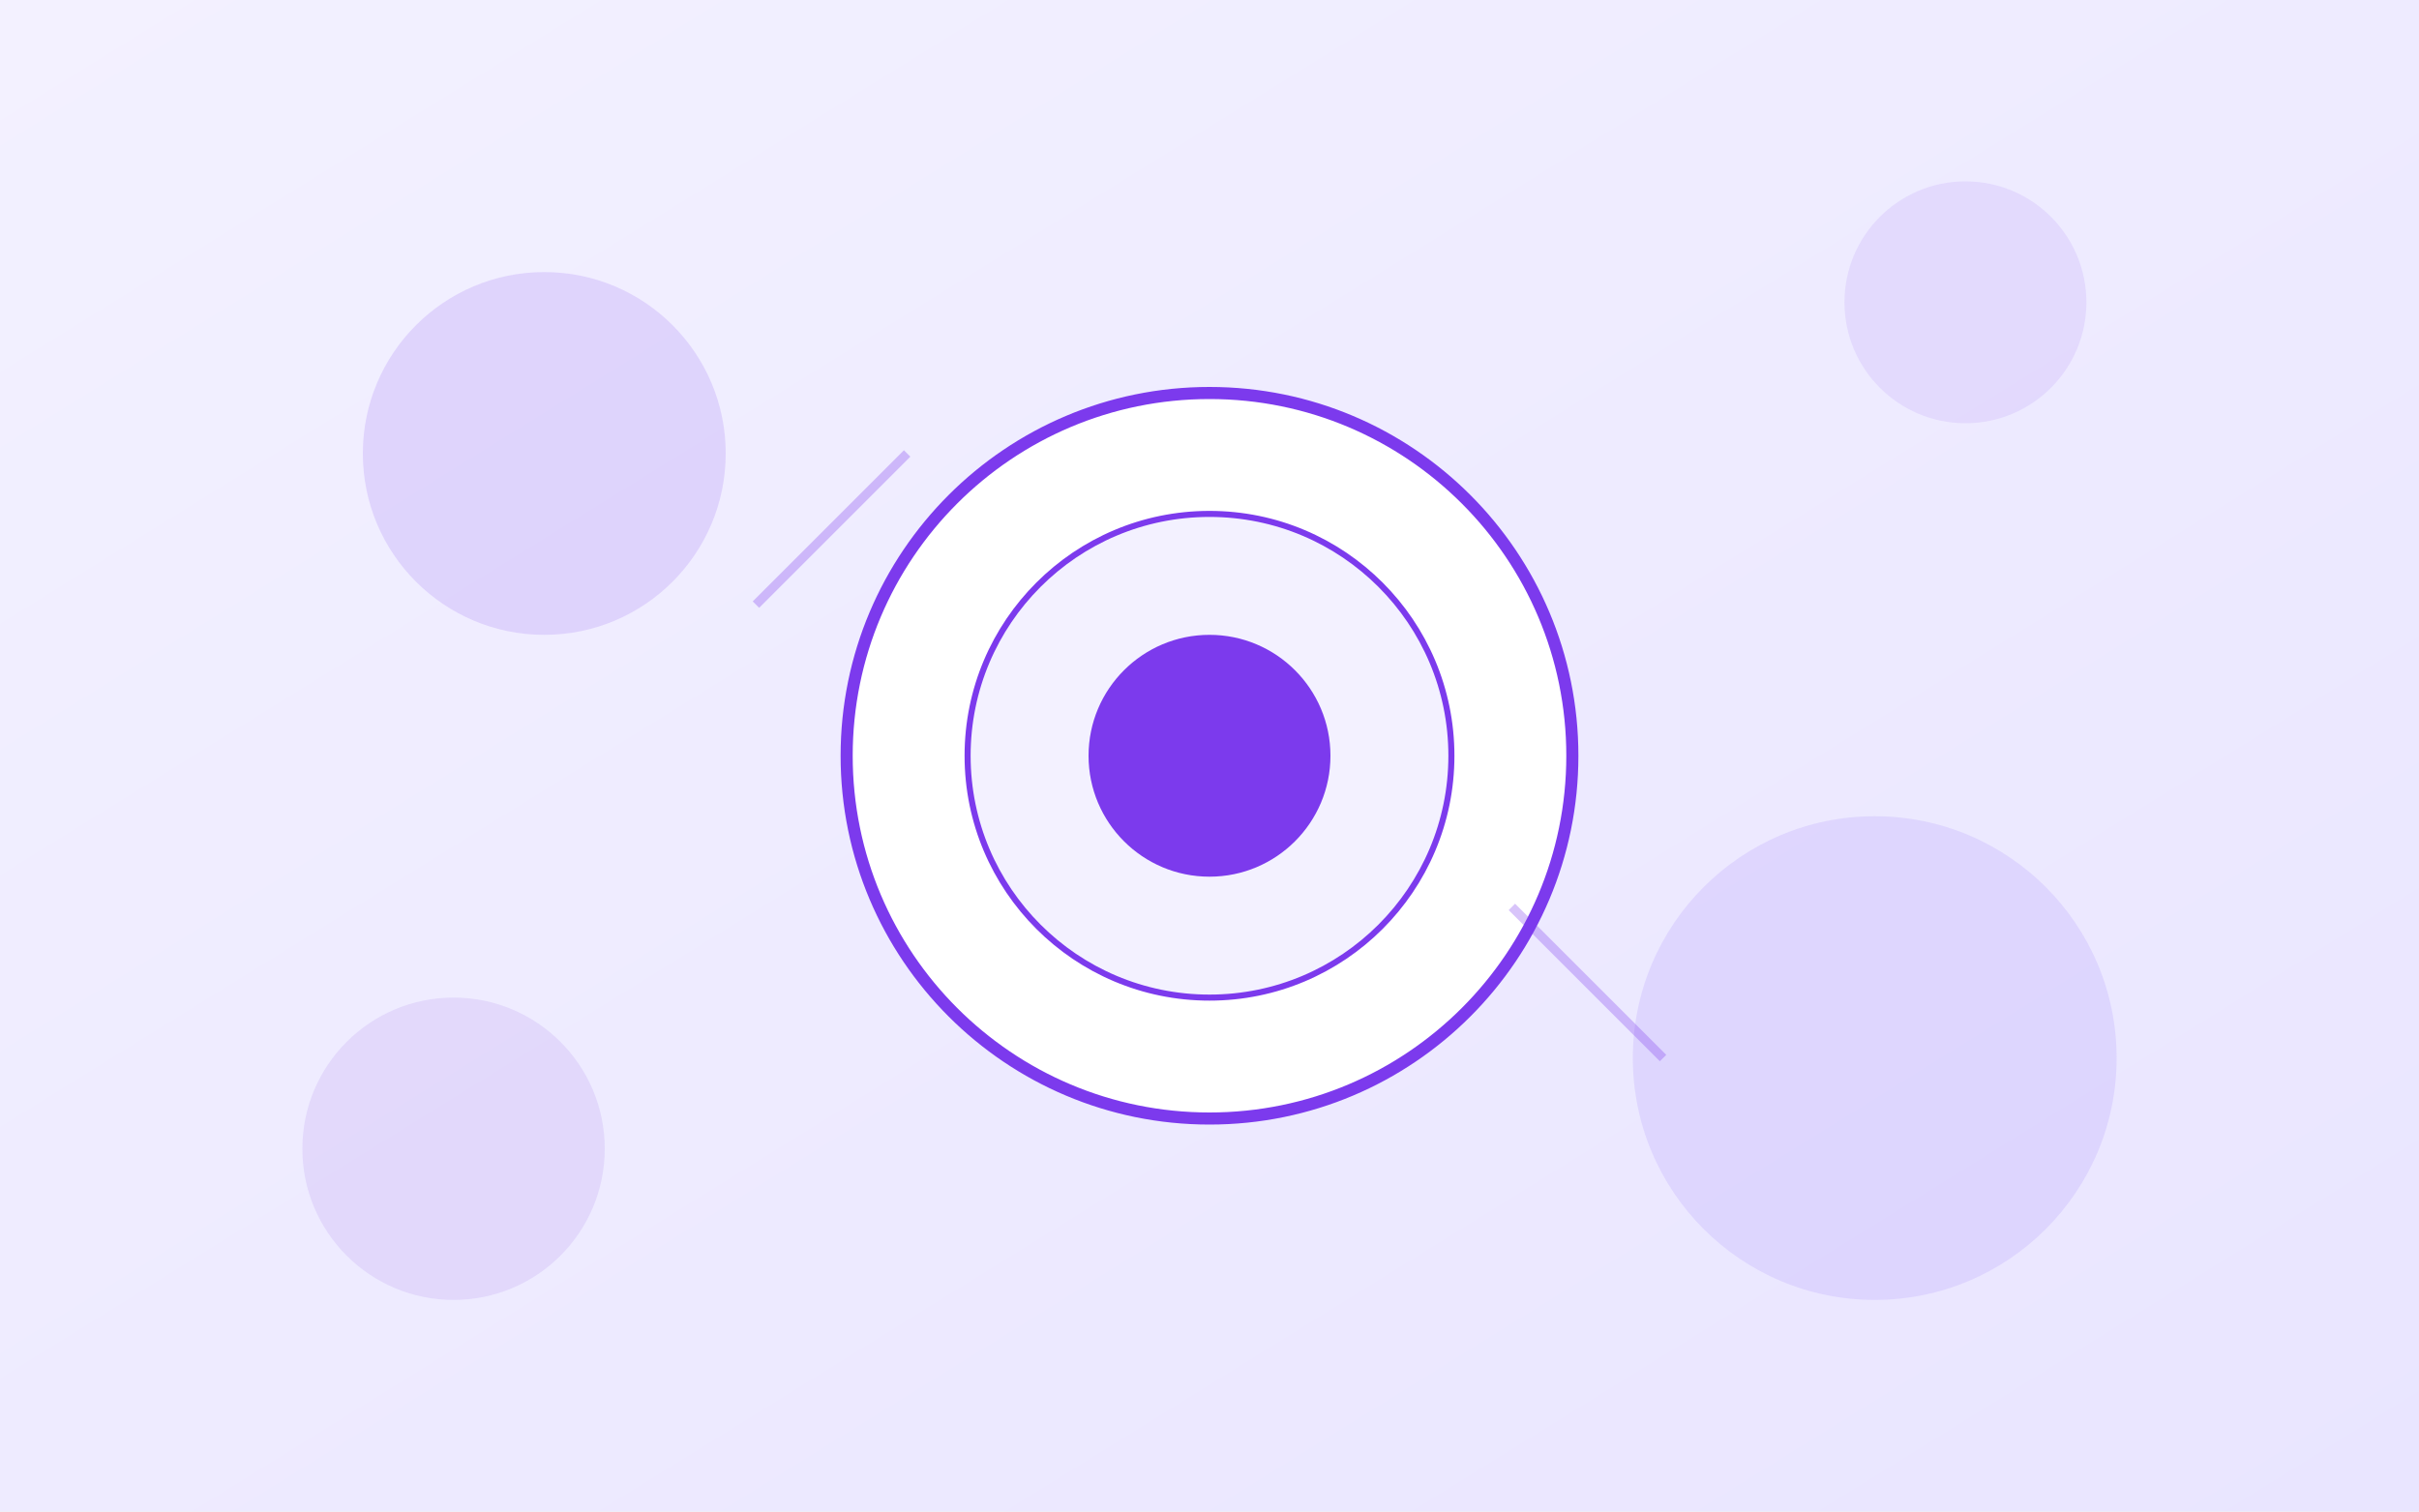
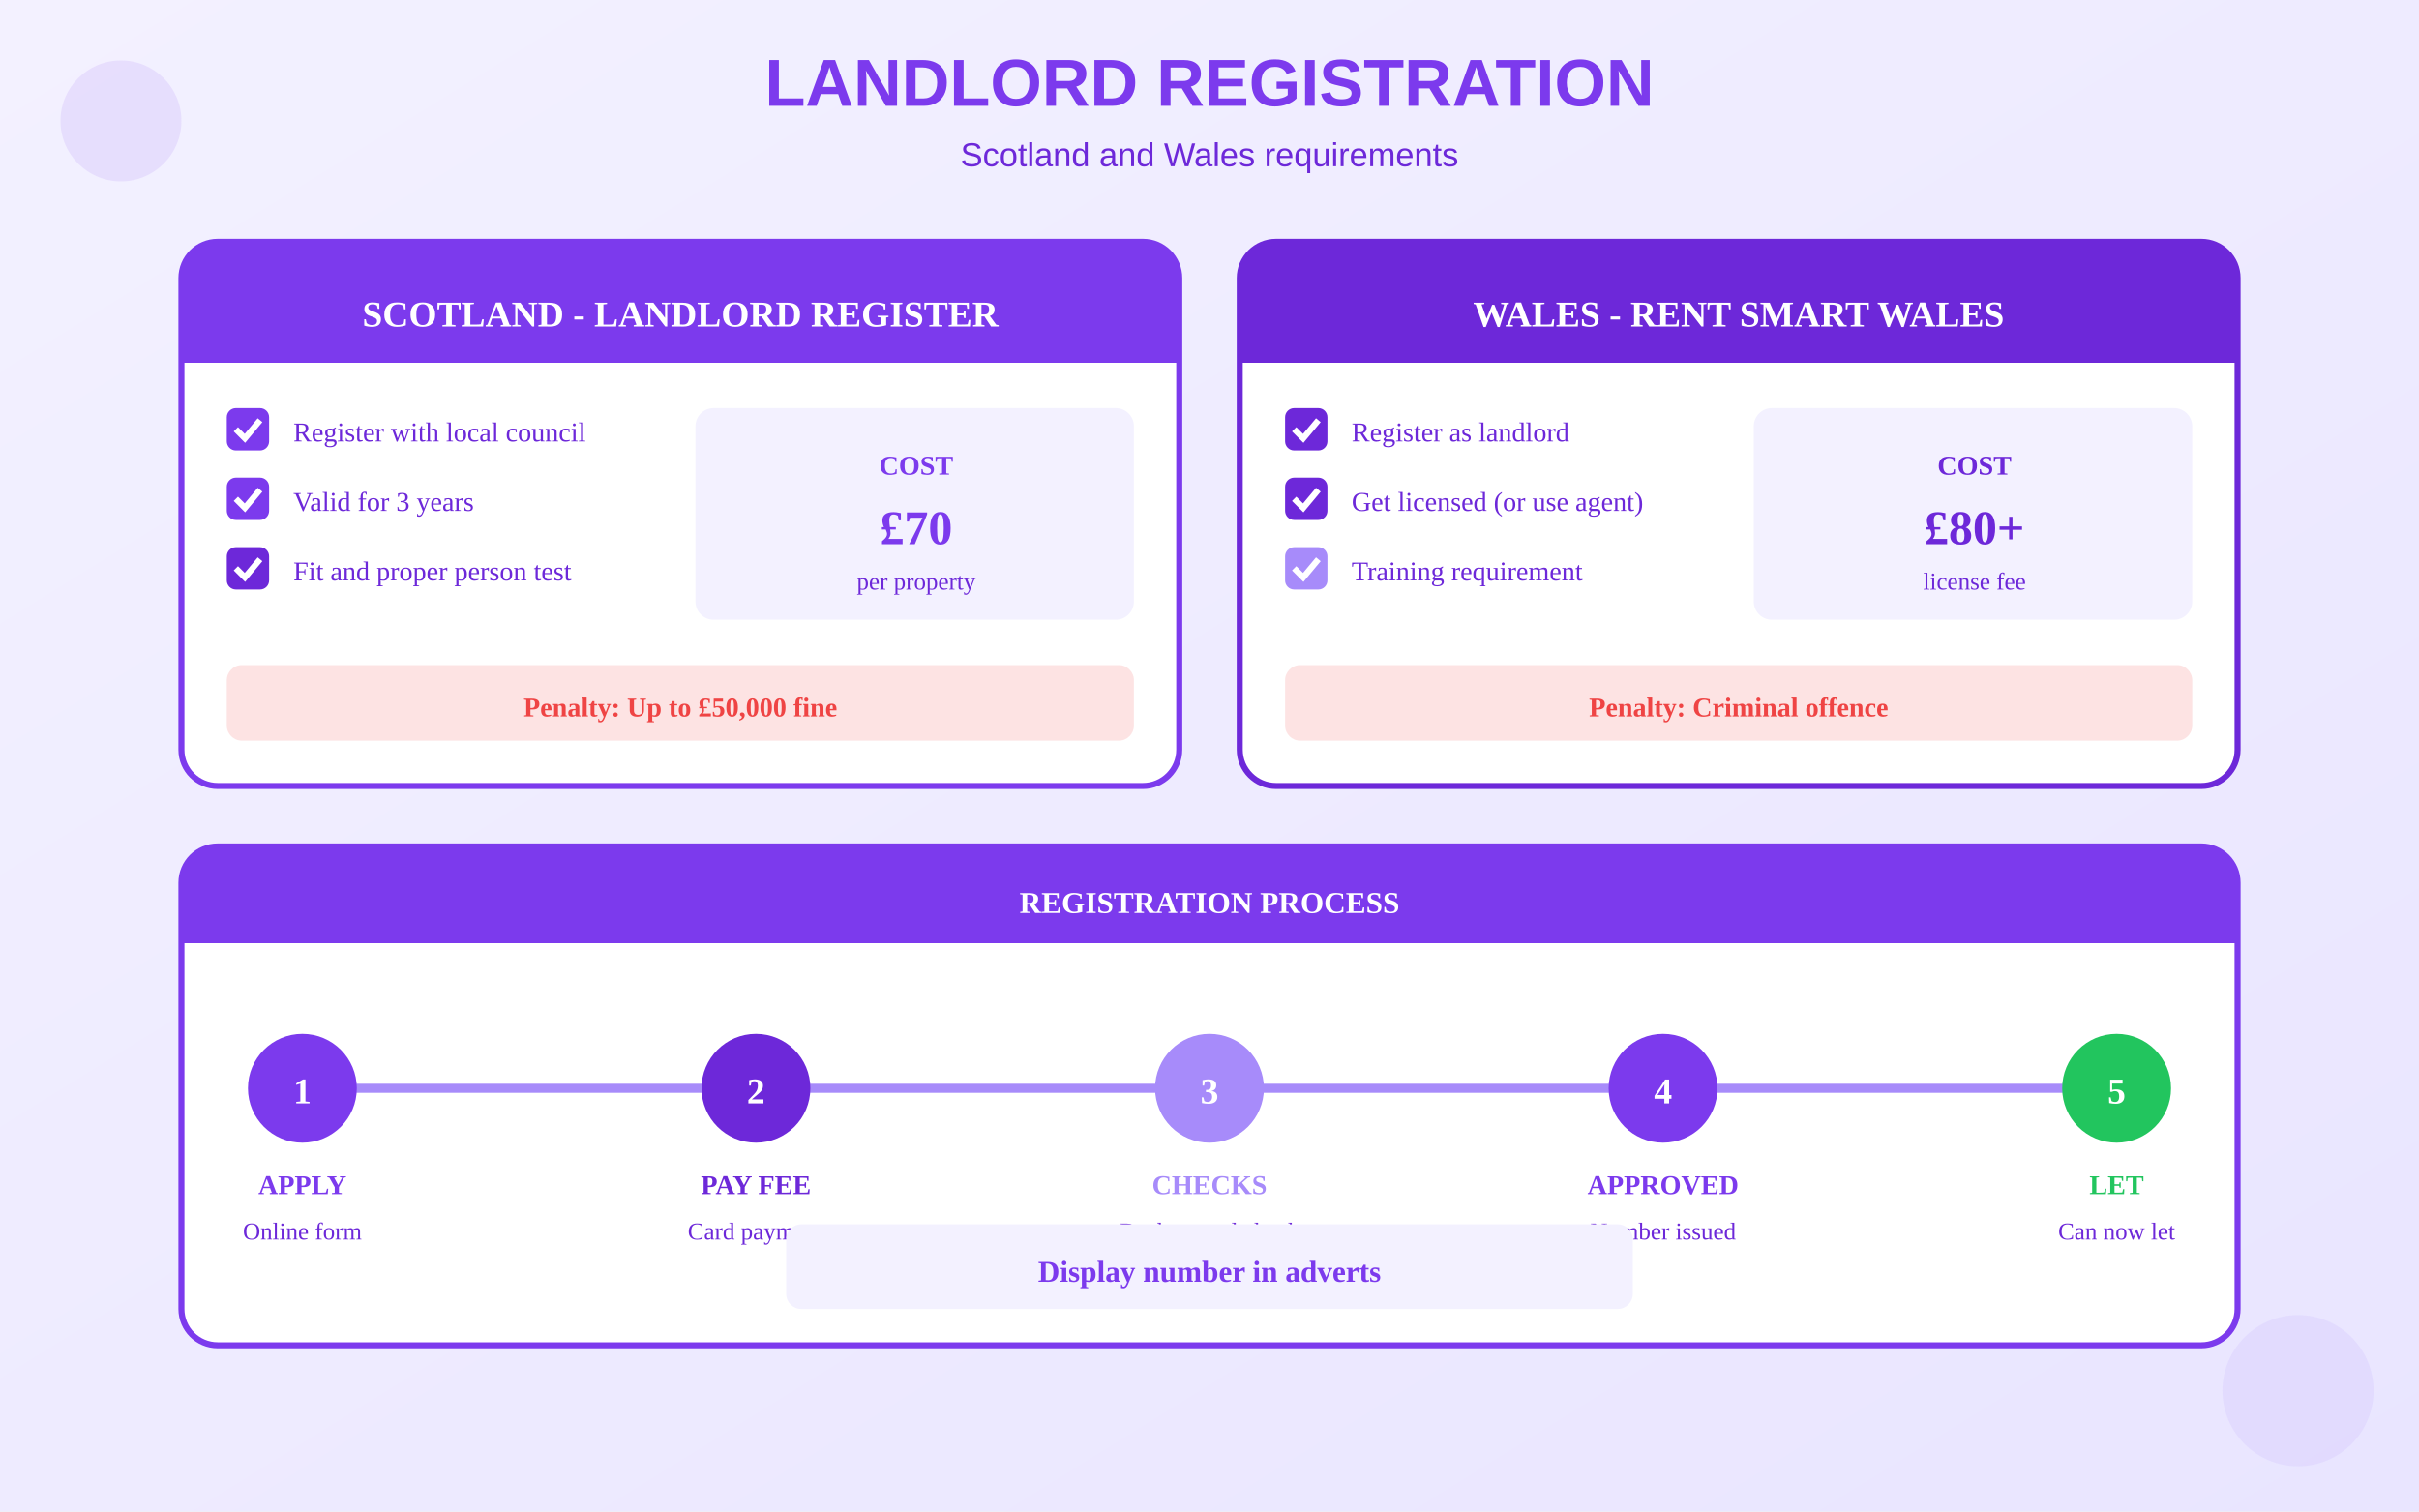
<svg xmlns="http://www.w3.org/2000/svg" viewBox="0 0 800 500">
  <defs>
    <linearGradient id="bgGrad" x1="0%" y1="0%" x2="100%" y2="100%">
      <stop offset="0%" style="stop-color:#F3F1FF" />
      <stop offset="100%" style="stop-color:#E9E5FF" />
    </linearGradient>
  </defs>
  <rect width="800" height="500" fill="url(#bgGrad)" />
-   <circle cx="400" cy="250" r="120" fill="white" stroke="#7C3AED" stroke-width="4" />
-   <circle cx="400" cy="250" r="80" fill="#F3F1FF" stroke="#7C3AED" stroke-width="2" />
-   <circle cx="400" cy="250" r="40" fill="#7C3AED" />
-   <circle cx="180" cy="150" r="60" fill="#7C3AED" opacity="0.15" />
-   <circle cx="620" cy="350" r="80" fill="#A78BFA" opacity="0.2" />
-   <circle cx="650" cy="100" r="40" fill="#7C3AED" opacity="0.1" />
-   <circle cx="150" cy="380" r="50" fill="#6D28D9" opacity="0.1" />
-   <line x1="250" y1="200" x2="300" y2="150" stroke="#7C3AED" stroke-width="3" opacity="0.3" />
-   <line x1="500" y1="300" x2="550" y2="350" stroke="#7C3AED" stroke-width="3" opacity="0.3" />
+   <text x="400" y="35" text-anchor="middle" fill="#7C3AED" font-size="22" font-weight="bold" font-family="Arial">LANDLORD REGISTRATION</text>
+   <text x="400" y="55" text-anchor="middle" fill="#6D28D9" font-size="11" font-family="Arial">Scotland and Wales requirements</text>
+   <g transform="translate(60, 80)">
+     <rect x="0" y="0" width="330" height="180" rx="12" fill="white" stroke="#7C3AED" stroke-width="2" />
+     <rect x="0" y="0" width="330" height="40" rx="12" fill="#7C3AED" />
+     <rect x="0" y="28" width="330" height="12" fill="#7C3AED" />
+     <text x="165" y="28" text-anchor="middle" fill="white" font-size="12" font-weight="bold">SCOTLAND - LANDLORD REGISTER</text>
+     <g transform="translate(15, 55)">
+       <rect x="0" y="0" width="14" height="14" rx="3" fill="#7C3AED" />
+       <path d="M3 7 L6 10 L11 4" stroke="white" stroke-width="2" fill="none" />
+       <text x="22" y="11" fill="#6D28D9" font-size="9">Register with local council</text>
+     </g>
+     <g transform="translate(15, 78)">
+       <rect x="0" y="0" width="14" height="14" rx="3" fill="#7C3AED" />
+       <path d="M3 7 L6 10 L11 4" stroke="white" stroke-width="2" fill="none" />
+       <text x="22" y="11" fill="#6D28D9" font-size="9">Valid for 3 years</text>
+     </g>
+     <g transform="translate(15, 101)">
+       <rect x="0" y="0" width="14" height="14" rx="3" fill="#6D28D9" />
+       <path d="M3 7 L6 10 L11 4" stroke="white" stroke-width="2" fill="none" />
+       <text x="22" y="11" fill="#6D28D9" font-size="9">Fit and proper person test</text>
+     </g>
+     <g transform="translate(170, 55)">
+       <rect x="0" y="0" width="145" height="70" rx="6" fill="#F3F1FF" />
+       <text x="73" y="22" text-anchor="middle" fill="#7C3AED" font-size="9" font-weight="bold">COST</text>
+       <text x="73" y="45" text-anchor="middle" fill="#7C3AED" font-size="16" font-weight="bold">£70</text>
+       <text x="73" y="60" text-anchor="middle" fill="#6D28D9" font-size="8">per property</text>
+     </g>
+     <rect x="15" y="140" width="300" height="25" rx="5" fill="#EF4444" opacity="0.15" />
+     <text x="165" y="157" text-anchor="middle" fill="#EF4444" font-size="9" font-weight="bold">Penalty: Up to £50,000 fine</text>
+   </g>
+   <g transform="translate(410, 80)">
+     <rect x="0" y="0" width="330" height="180" rx="12" fill="white" stroke="#6D28D9" stroke-width="2" />
+     <rect x="0" y="0" width="330" height="40" rx="12" fill="#6D28D9" />
+     <rect x="0" y="28" width="330" height="12" fill="#6D28D9" />
+     <text x="165" y="28" text-anchor="middle" fill="white" font-size="12" font-weight="bold">WALES - RENT SMART WALES</text>
+     <g transform="translate(15, 55)">
+       <rect x="0" y="0" width="14" height="14" rx="3" fill="#6D28D9" />
+       <path d="M3 7 L6 10 L11 4" stroke="white" stroke-width="2" fill="none" />
+       <text x="22" y="11" fill="#6D28D9" font-size="9">Register as landlord</text>
+     </g>
+     <g transform="translate(15, 78)">
+       <rect x="0" y="0" width="14" height="14" rx="3" fill="#6D28D9" />
+       <path d="M3 7 L6 10 L11 4" stroke="white" stroke-width="2" fill="none" />
+       <text x="22" y="11" fill="#6D28D9" font-size="9">Get licensed (or use agent)</text>
+     </g>
+     <g transform="translate(15, 101)">
+       <rect x="0" y="0" width="14" height="14" rx="3" fill="#A78BFA" />
+       <path d="M3 7 L6 10 L11 4" stroke="white" stroke-width="2" fill="none" />
+       <text x="22" y="11" fill="#6D28D9" font-size="9">Training requirement</text>
+     </g>
+     <g transform="translate(170, 55)">
+       <rect x="0" y="0" width="145" height="70" rx="6" fill="#F3F1FF" />
+       <text x="73" y="22" text-anchor="middle" fill="#6D28D9" font-size="9" font-weight="bold">COST</text>
+       <text x="73" y="45" text-anchor="middle" fill="#6D28D9" font-size="16" font-weight="bold">£80+</text>
+       <text x="73" y="60" text-anchor="middle" fill="#6D28D9" font-size="8">license fee</text>
+     </g>
+     <rect x="15" y="140" width="300" height="25" rx="5" fill="#EF4444" opacity="0.15" />
+     <text x="165" y="157" text-anchor="middle" fill="#EF4444" font-size="9" font-weight="bold">Penalty: Criminal offence</text>
+   </g>
+   <g transform="translate(60, 280)">
+     <rect x="0" y="0" width="680" height="165" rx="12" fill="white" stroke="#7C3AED" stroke-width="2" />
+     <rect x="0" y="0" width="680" height="32" rx="12" fill="#7C3AED" />
+     <rect x="0" y="20" width="680" height="12" fill="#7C3AED" />
+     <text x="340" y="22" text-anchor="middle" fill="white" font-size="10" font-weight="bold">REGISTRATION PROCESS</text>
+     <g transform="translate(40, 55)">
+       <line x1="0" y1="25" x2="600" y2="25" stroke="#A78BFA" stroke-width="3" />
+       <g transform="translate(0, 0)">
+         <circle cx="0" cy="25" r="18" fill="#7C3AED" />
+         <text x="0" y="30" text-anchor="middle" fill="white" font-size="12" font-weight="bold">1</text>
+         <text x="0" y="60" text-anchor="middle" fill="#7C3AED" font-size="9" font-weight="bold">APPLY</text>
+         <text x="0" y="75" text-anchor="middle" fill="#6D28D9" font-size="8">Online form</text>
+       </g>
+       <g transform="translate(150, 0)">
+         <circle cx="0" cy="25" r="18" fill="#6D28D9" />
+         <text x="0" y="30" text-anchor="middle" fill="white" font-size="12" font-weight="bold">2</text>
+         <text x="0" y="60" text-anchor="middle" fill="#6D28D9" font-size="9" font-weight="bold">PAY FEE</text>
+         <text x="0" y="75" text-anchor="middle" fill="#6D28D9" font-size="8">Card payment</text>
+       </g>
+       <g transform="translate(300, 0)">
+         <circle cx="0" cy="25" r="18" fill="#A78BFA" />
+         <text x="0" y="30" text-anchor="middle" fill="white" font-size="12" font-weight="bold">3</text>
+         <text x="0" y="60" text-anchor="middle" fill="#A78BFA" font-size="9" font-weight="bold">CHECKS</text>
+         <text x="0" y="75" text-anchor="middle" fill="#6D28D9" font-size="8">Background check</text>
+       </g>
+       <g transform="translate(450, 0)">
+         <circle cx="0" cy="25" r="18" fill="#7C3AED" />
+         <text x="0" y="30" text-anchor="middle" fill="white" font-size="12" font-weight="bold">4</text>
+         <text x="0" y="60" text-anchor="middle" fill="#7C3AED" font-size="9" font-weight="bold">APPROVED</text>
+         <text x="0" y="75" text-anchor="middle" fill="#6D28D9" font-size="8">Number issued</text>
+       </g>
+       <g transform="translate(600, 0)">
+         <circle cx="0" cy="25" r="18" fill="#22C55E" />
+         <text x="0" y="30" text-anchor="middle" fill="white" font-size="12" font-weight="bold">5</text>
+         <text x="0" y="60" text-anchor="middle" fill="#22C55E" font-size="9" font-weight="bold">LET</text>
+         <text x="0" y="75" text-anchor="middle" fill="#6D28D9" font-size="8">Can now let</text>
+       </g>
+     </g>
+     <rect x="200" y="125" width="280" height="28" rx="5" fill="#F3F1FF" />
+     <text x="340" y="144" text-anchor="middle" fill="#7C3AED" font-size="10" font-weight="bold">Display number in adverts</text>
+   </g>
+   <circle cx="40" cy="40" r="20" fill="#7C3AED" opacity="0.1" />
+   <circle cx="760" cy="460" r="25" fill="#A78BFA" opacity="0.12" />
</svg>
